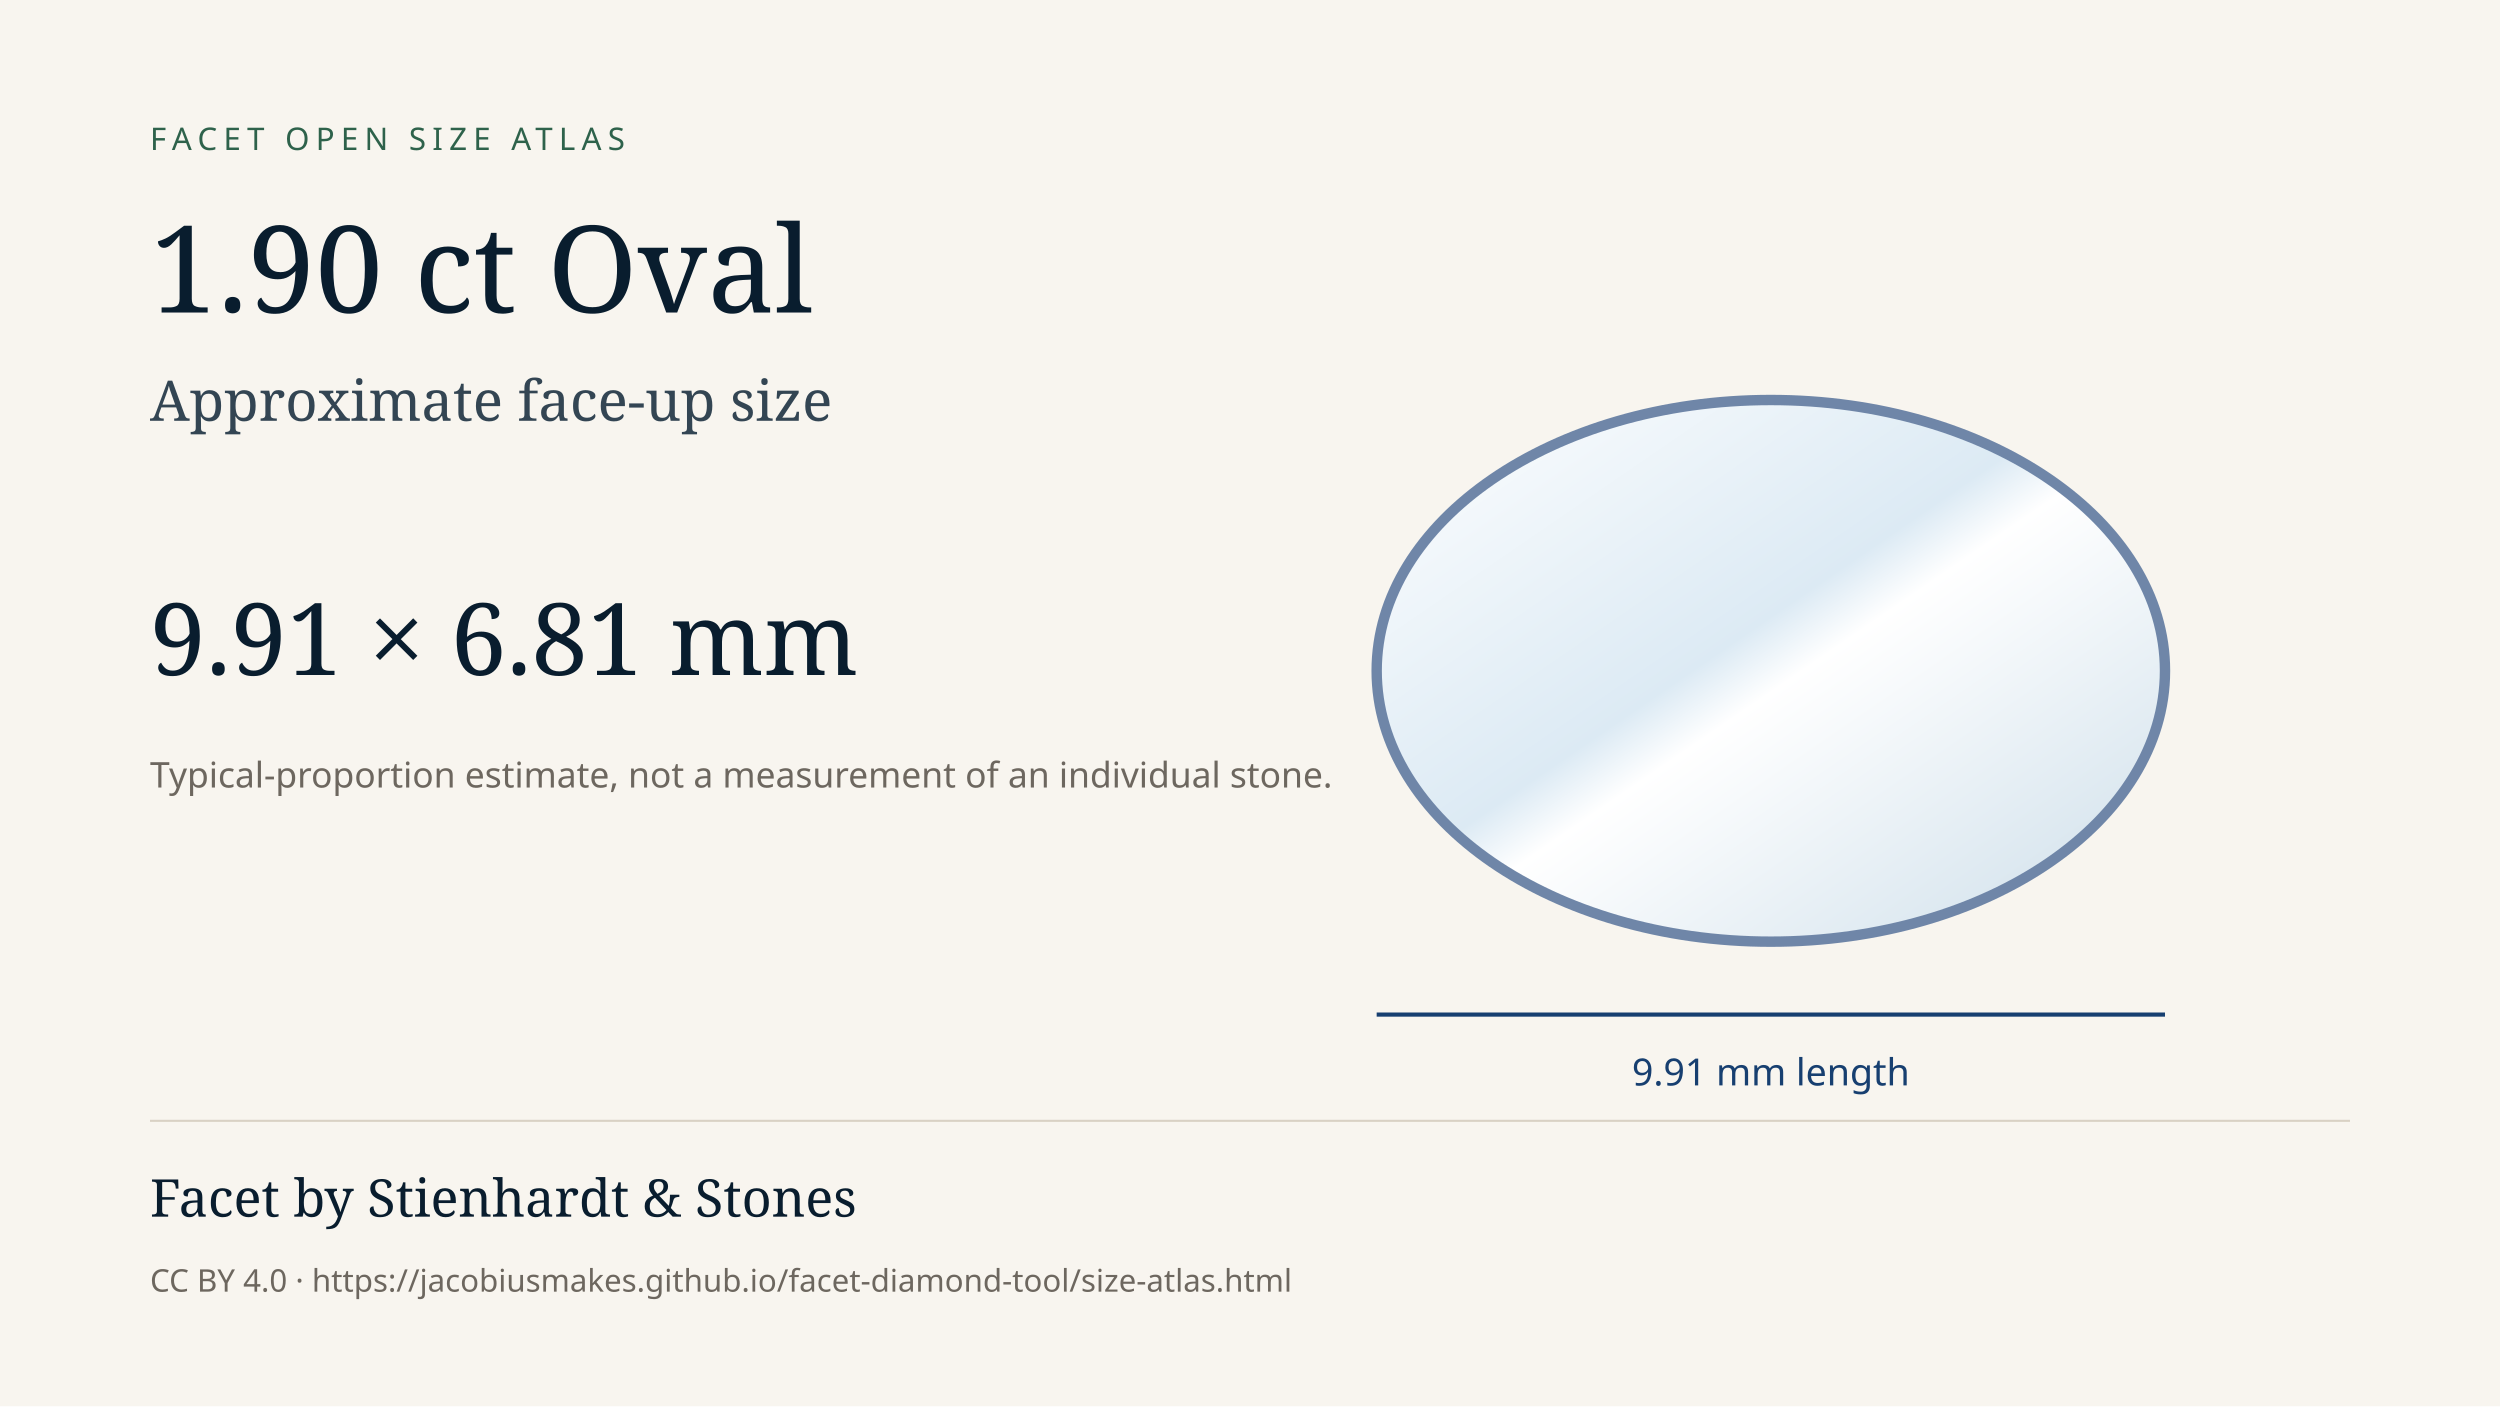
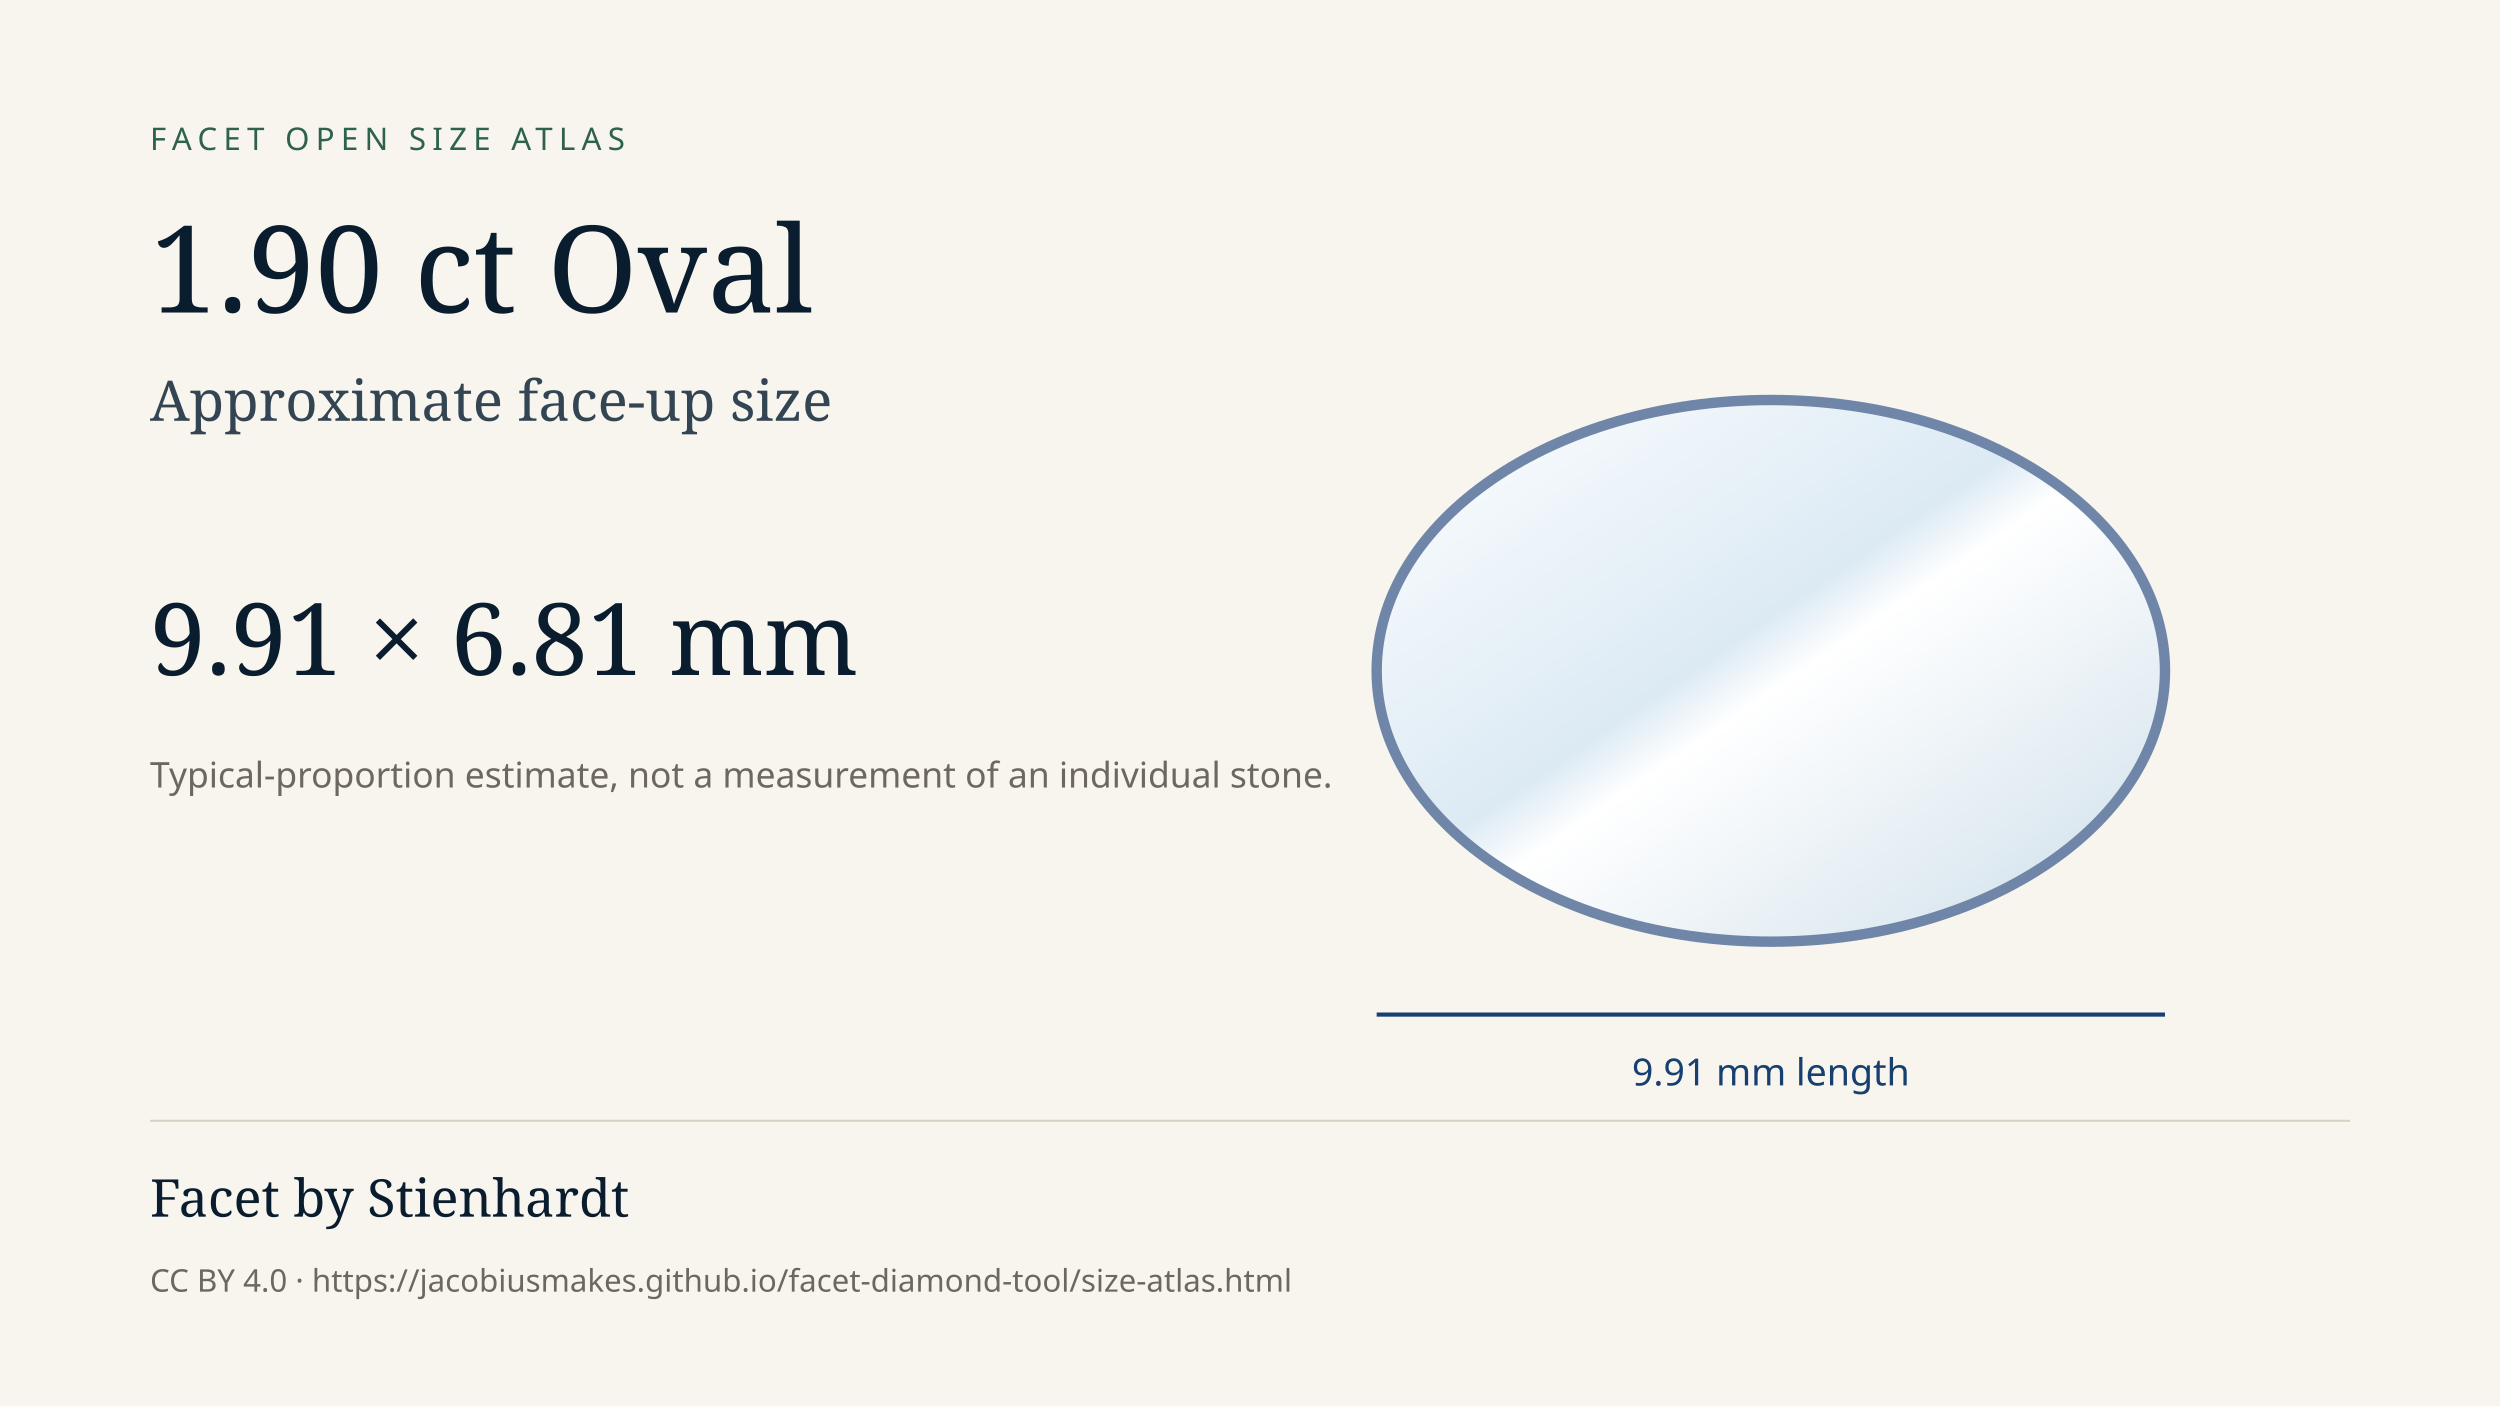
<svg xmlns="http://www.w3.org/2000/svg" width="1200" height="675" viewBox="0 0 1200 675" role="img" aria-labelledby="title description">
  <defs>
    <linearGradient id="paper" x1="0" y1="0" x2="1" y2="1">
      <stop stop-color="#fffdfa" />
      <stop offset="1" stop-color="#edf3f7" />
    </linearGradient>
    <linearGradient id="stone" x1="0" y1="0" x2="1" y2="1">
      <stop stop-color="#ffffff" />
      <stop offset="0.45" stop-color="#dceaf4" />
      <stop offset="0.52" stop-color="#ffffff" />
      <stop offset="1" stop-color="#cbdde9" />
    </linearGradient>
  </defs>
  <rect width="1200" height="675" fill="#f8f5ef" />
  <text x="72" y="72" fill="#2e624b" font-family="Verdana, sans-serif" font-size="15" letter-spacing="3">FACET OPEN SIZE ATLAS</text>
  <text x="72" y="150" fill="#091d2e" font-family="Georgia, serif" font-size="58">1.90 ct Oval</text>
  <text x="72" y="202" fill="#334553" font-family="Georgia, serif" font-size="27">Approximate face-up size</text>
  <g fill="url(#stone)" stroke="#6f86a8" stroke-width="5">
    <ellipse cx="850" cy="322" rx="189.2" ry="130.0" />
  </g>
  <line x1="660.8" y1="487.0" x2="1039.2" y2="487.0" stroke="#173f70" stroke-width="2" />
  <text x="850" y="521.0" fill="#173f70" text-anchor="middle" font-family="Verdana, sans-serif" font-size="18">9.91 mm length</text>
  <text x="72" y="324" fill="#091d2e" font-family="Georgia, serif" font-size="48">9.91 × 6.81 mm</text>
  <text x="72" y="378" fill="#6d675f" font-family="Verdana, sans-serif" font-size="17">Typical-proportion estimate, not a measurement of an individual stone.</text>
  <line x1="72" y1="538" x2="1128" y2="538" stroke="#d9d1c4" />
-   <text x="72" y="584" fill="#091d2e" font-family="Georgia, serif" font-size="25">Facet by Stienhardt &amp; Stones</text>
+   <text x="72" y="584" fill="#091d2e" font-family="Georgia, serif" font-size="25">Facet by Stienhardt</text>
  <text x="72" y="620" fill="#6d675f" font-family="Verdana, sans-serif" font-size="15">CC BY 4.0 · https://jacobiusmakes.github.io/facet-diamond-tool/size-atlas.html</text>
</svg>
